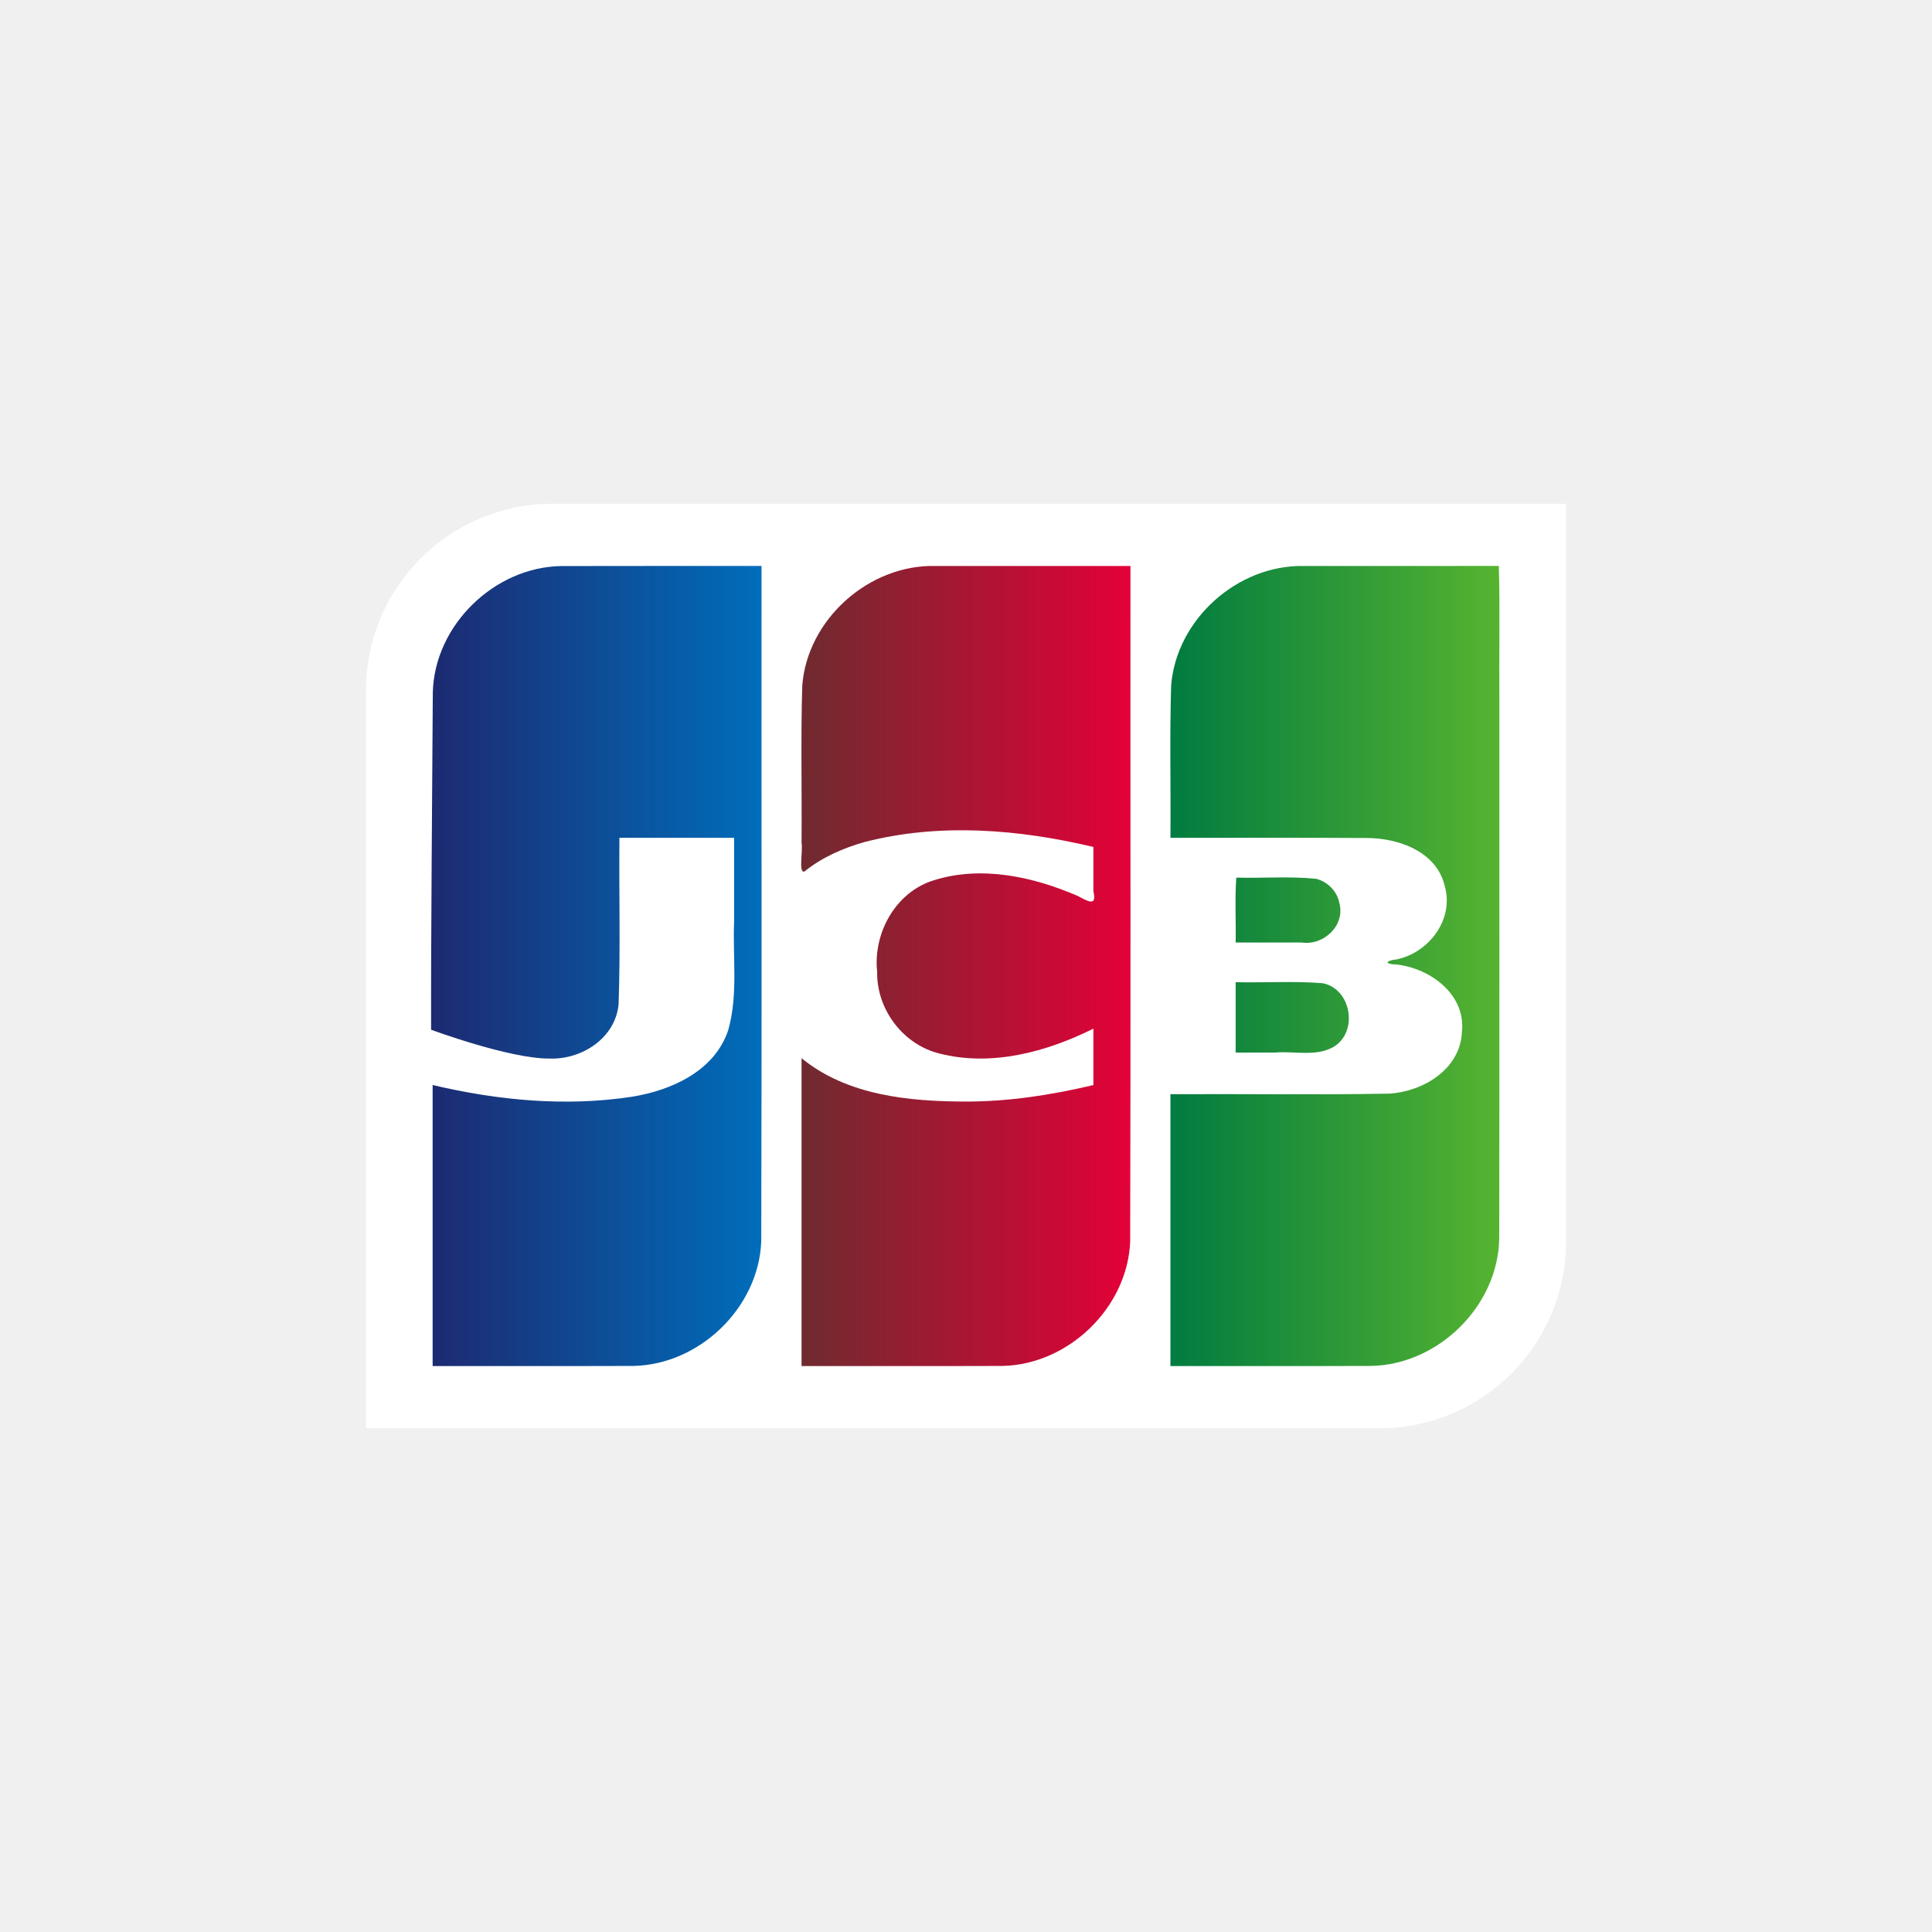
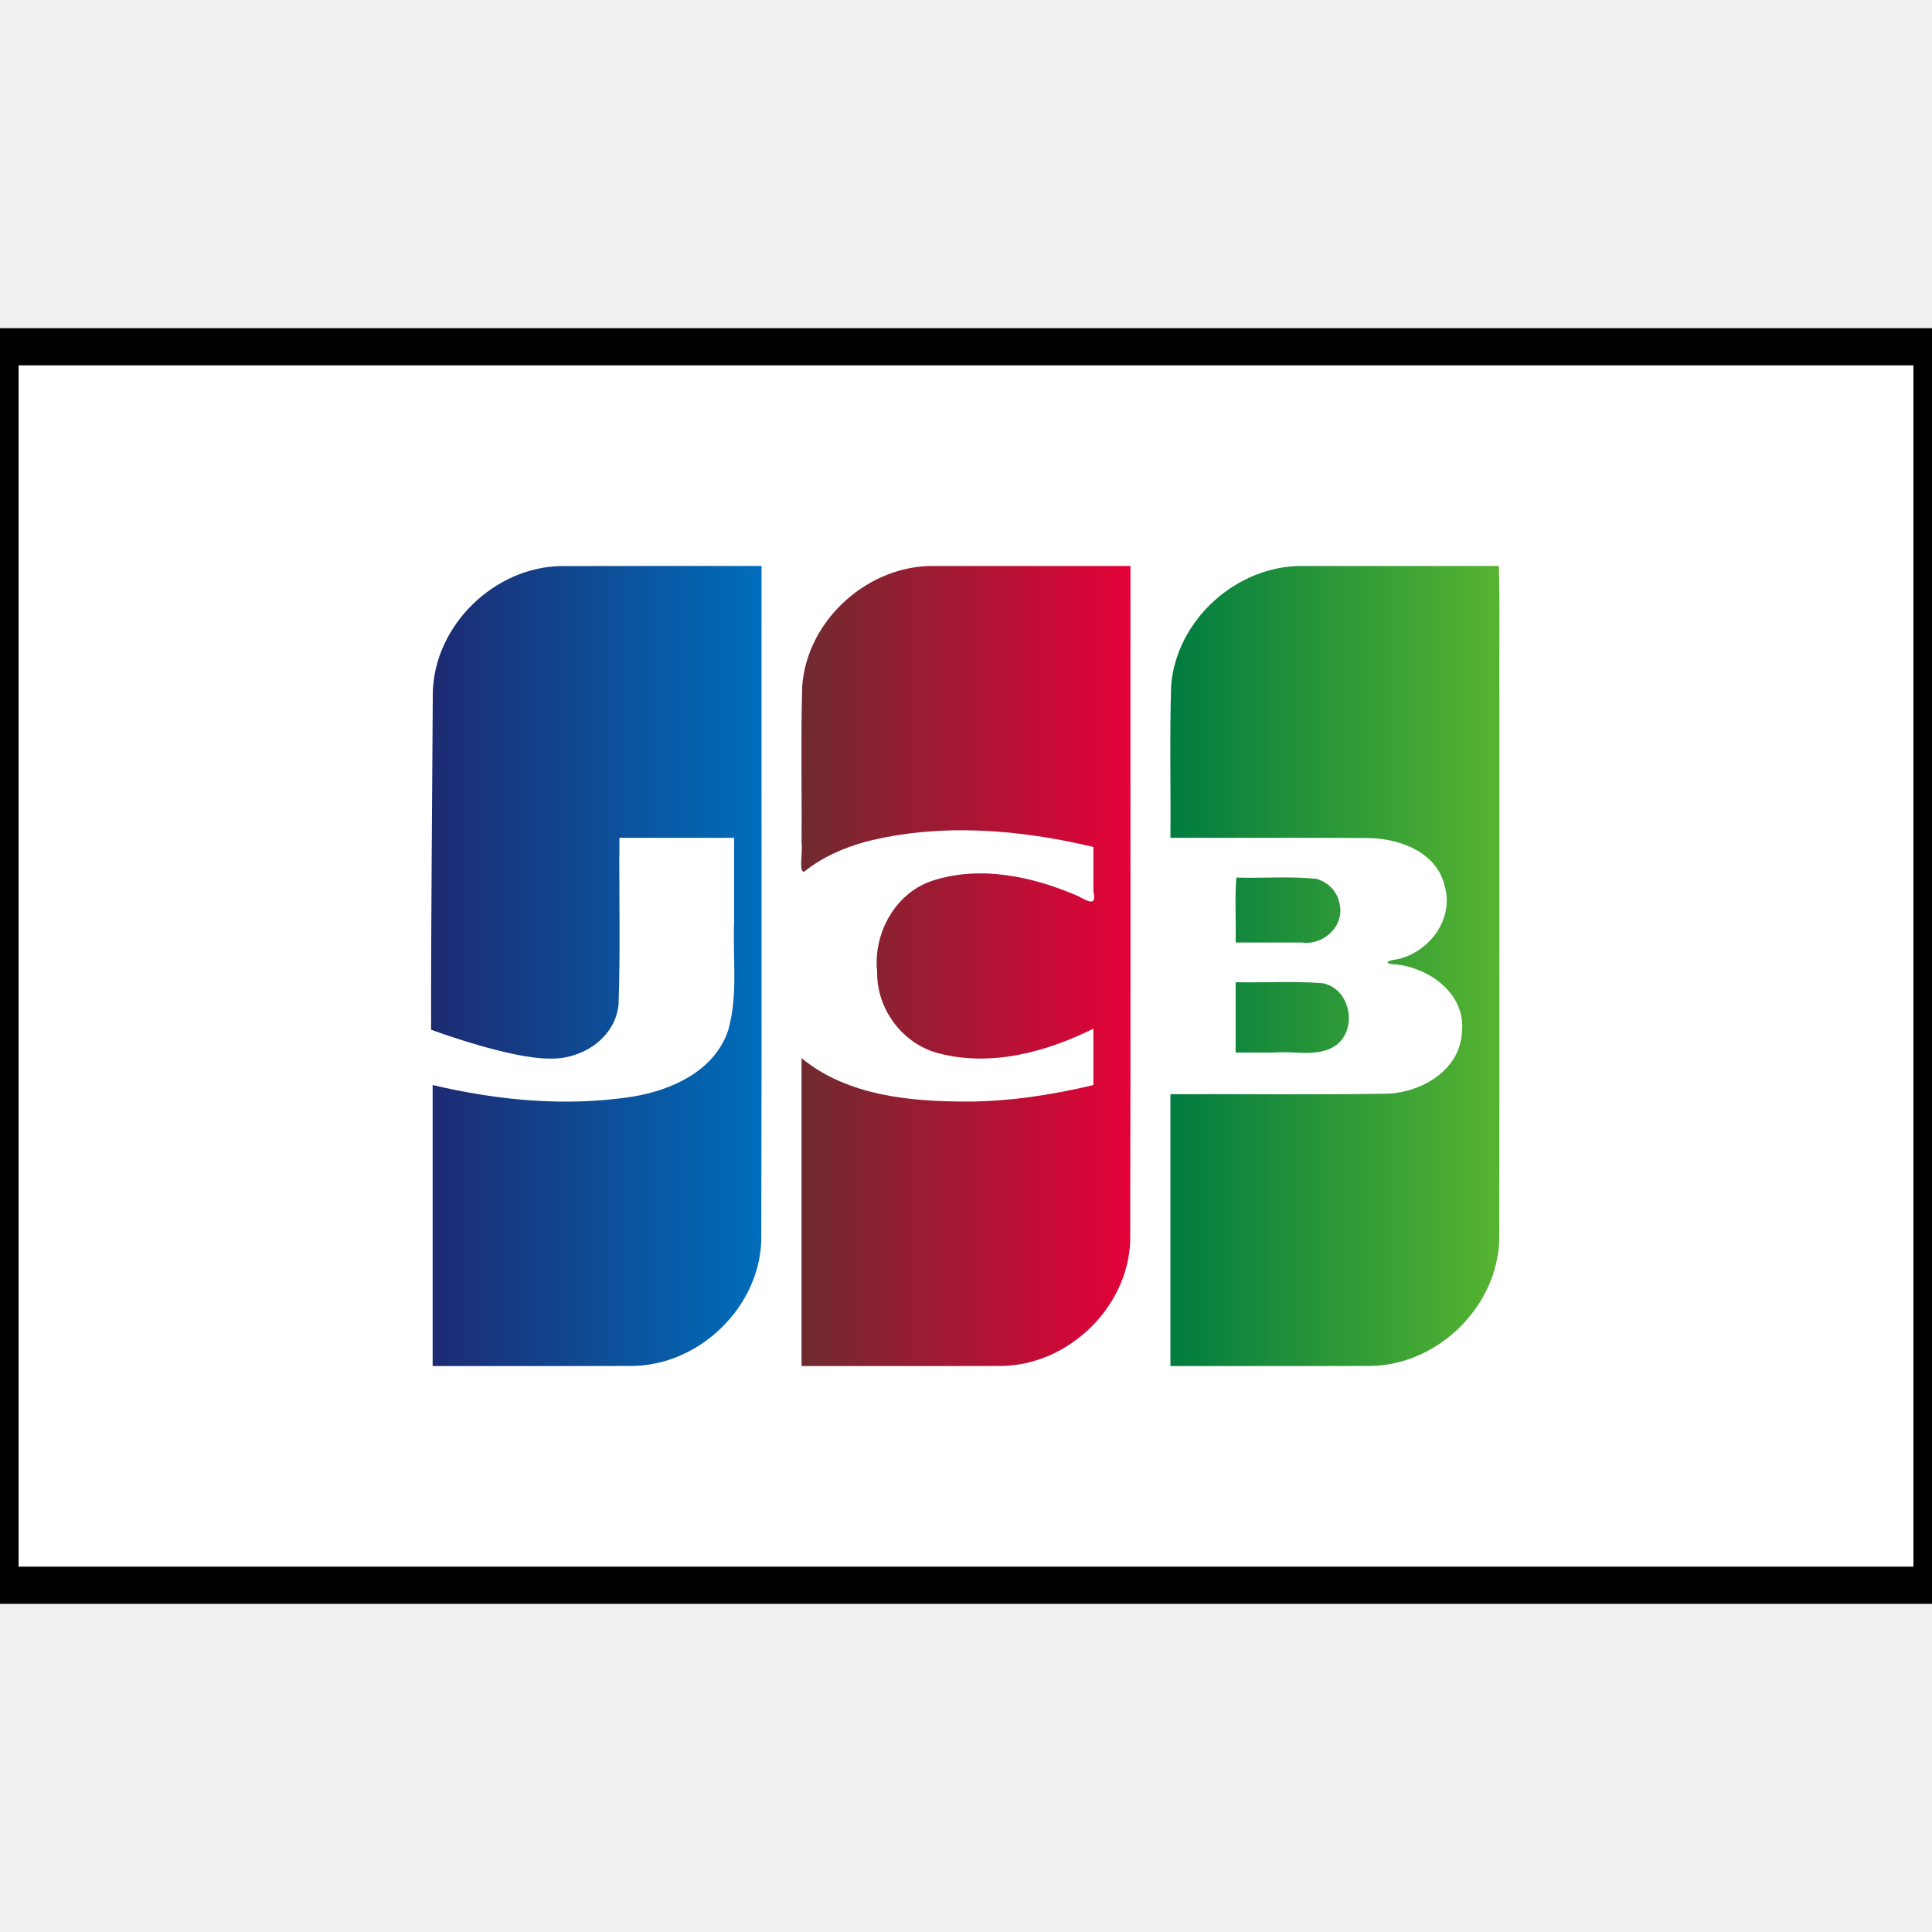
<svg xmlns="http://www.w3.org/2000/svg" width="800px" height="800px" viewBox="0 -140 780 780" enable-background="new 0 0 780 500" version="1.1" xml:space="preserve">
+   <rect width="780" height="500" fill="#FFF" stroke-width="15px" stroke="#000000" />
  <path d="m632.24 361.27c0 41.615-33.729 75.36-75.357 75.36h-409.13v-297.88c0-41.626 33.73-75.371 75.364-75.371h409.12l-1e-3 297.89z" fill="#ffffff" />
  <linearGradient id="c" x1="908.72" x2="909.72" y1="313.21" y2="313.21" gradientTransform="matrix(132.87 0 0 323.02 -1.2027e5 -1.0093e5)" gradientUnits="userSpaceOnUse">
    <stop stop-color="#007B40" offset="0" />
    <stop stop-color="#55B330" offset="1" />
  </linearGradient>
  <path d="m498.86 256.54c11.686 0.254 23.438-0.516 35.077 0.4 11.787 2.199 14.628 20.043 4.156 25.887-7.145 3.85-15.633 1.434-23.379 2.113h-15.854v-28.4zm41.834-32.145c2.596 9.164-6.238 17.392-15.064 16.13h-26.77c0.188-8.642-0.367-18.022 0.272-26.209 10.724 0.302 21.547-0.616 32.209 0.48 4.581 1.151 8.415 4.917 9.353 9.599zm64.425-135.9c0.498 17.501 0.072 35.927 0.215 53.783-0.033 72.596 0.07 145.19-0.057 217.79-0.47 27.207-24.582 50.848-51.601 51.391-27.045 0.11-54.094 0.017-81.143 0.047v-109.75c29.471-0.152 58.957 0.309 88.416-0.23 13.666-0.858 28.635-9.875 29.271-24.914 1.609-15.104-12.631-25.551-26.151-27.201-5.197-0.135-5.045-1.515 0-2.117 12.895-2.787 23.021-16.133 19.227-29.499-3.233-14.058-18.771-19.499-31.695-19.472-26.352-0.179-52.709-0.025-79.062-0.077 0.17-20.489-0.355-41 0.283-61.474 2.088-26.716 26.807-48.748 53.446-48.27 26.287-4e-3 52.57-4e-3 78.851-5e-3z" fill="url(#c)" />
  <linearGradient id="b" x1="908.73" x2="909.73" y1="313.21" y2="313.21" gradientTransform="matrix(133.43 0 0 323.02 -1.2108e5 -1.0092e5)" gradientUnits="userSpaceOnUse">
    <stop stop-color="#1D2970" offset="0" />
    <stop stop-color="#006DBA" offset="1" />
  </linearGradient>
  <path d="m174.74 139.54c0.673-27.164 24.888-50.611 51.872-51.008 26.945-0.083 53.894-0.012 80.839-0.036-0.074 90.885 0.146 181.78-0.111 272.66-1.038 26.834-24.989 49.834-51.679 50.309-26.996 0.098-53.995 0.014-80.992 0.041v-113.45c26.223 6.195 53.722 8.832 80.474 4.723 15.991-2.573 33.487-10.426 38.901-27.016 3.984-14.191 1.741-29.126 2.334-43.691v-33.825h-46.297c-0.208 22.371 0.426 44.781-0.335 67.125-1.248 13.734-14.849 22.46-27.802 21.994-16.064 0.17-47.897-11.642-47.897-11.642-0.08-41.914 0.466-94.405 0.693-136.18z" fill="url(#b)" />
  <linearGradient id="a" x1="908.72" x2="909.72" y1="313.21" y2="313.21" gradientTransform="matrix(132.96 0 0 323.03 -1.205e5 -1.0093e5)" gradientUnits="userSpaceOnUse">
    <stop stop-color="#6E2B2F" offset="0" />
    <stop stop-color="#E30138" offset="1" />
  </linearGradient>
  <path d="m324.72 211.89c-2.437 0.517-0.49-8.301-1.113-11.646 0.166-21.15-0.347-42.323 0.283-63.458 2.082-26.829 26.991-48.916 53.738-48.288h78.768c-0.074 90.885 0.145 181.78-0.111 272.66-1.039 26.834-24.992 49.833-51.683 50.309-26.997 0.102-53.997 0.016-80.996 0.042v-124.3c18.439 15.129 43.5 17.484 66.472 17.525 17.318-6e-3 34.535-2.676 51.353-6.67v-22.772c-18.953 9.446-41.233 15.446-62.243 10.019-14.656-3.648-25.295-17.812-25.058-32.937-1.698-15.729 7.522-32.335 22.979-37.011 19.191-6.008 40.107-1.413 58.096 6.398 3.854 2.018 7.766 4.521 6.225-1.921v-17.899c-30.086-7.158-62.104-9.792-92.33-2.005-8.749 2.468-17.273 6.211-24.38 11.956z" fill="url(#a)" />
</svg>
